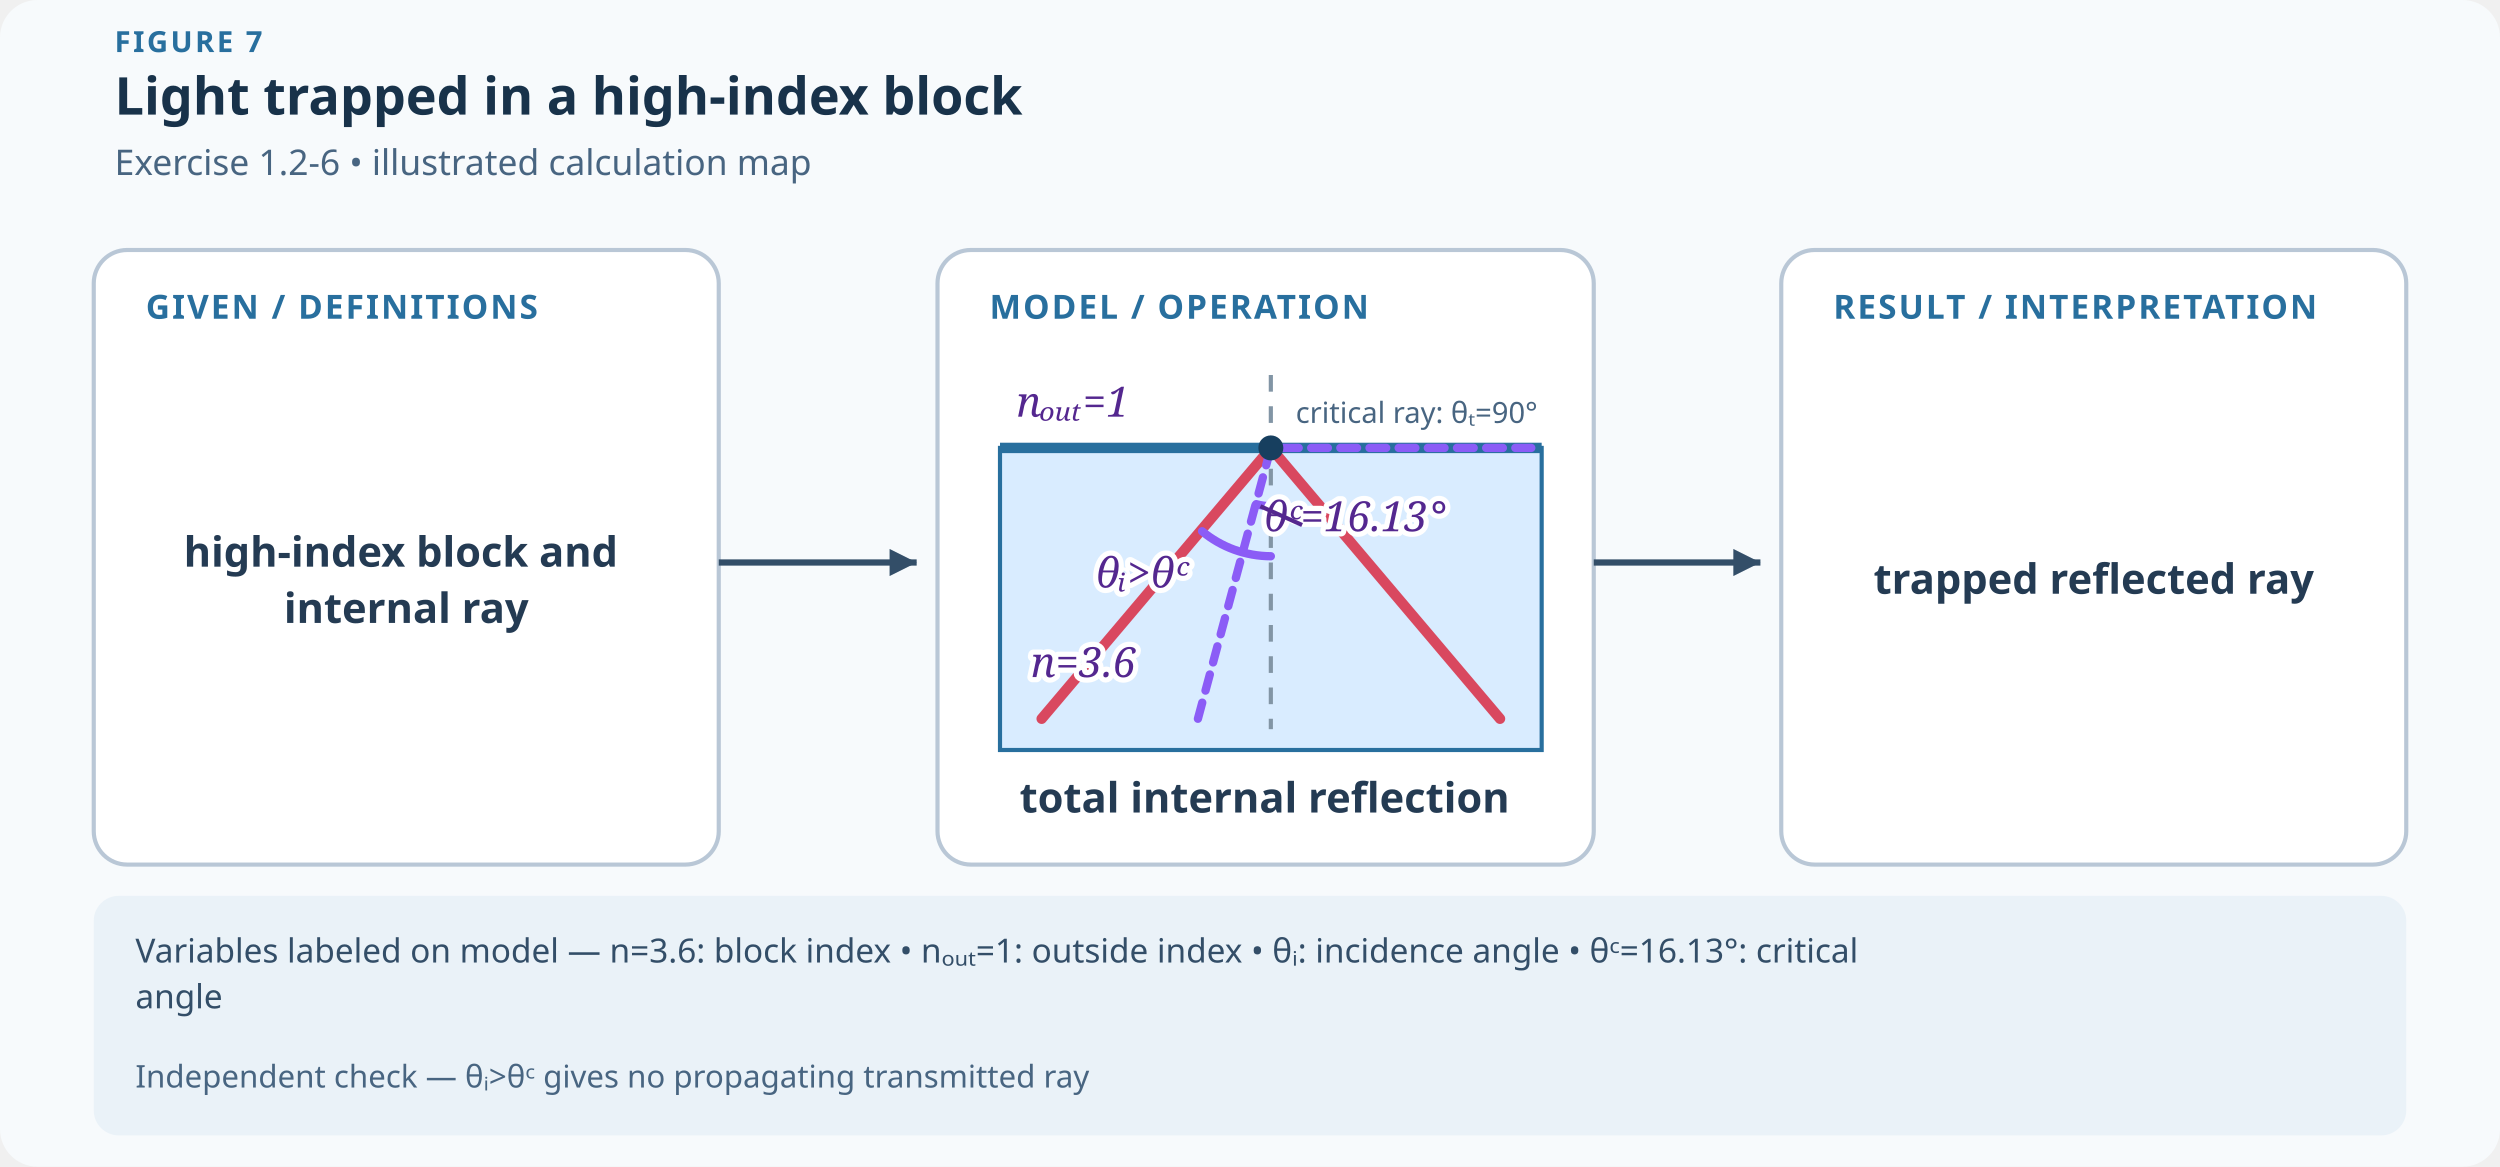
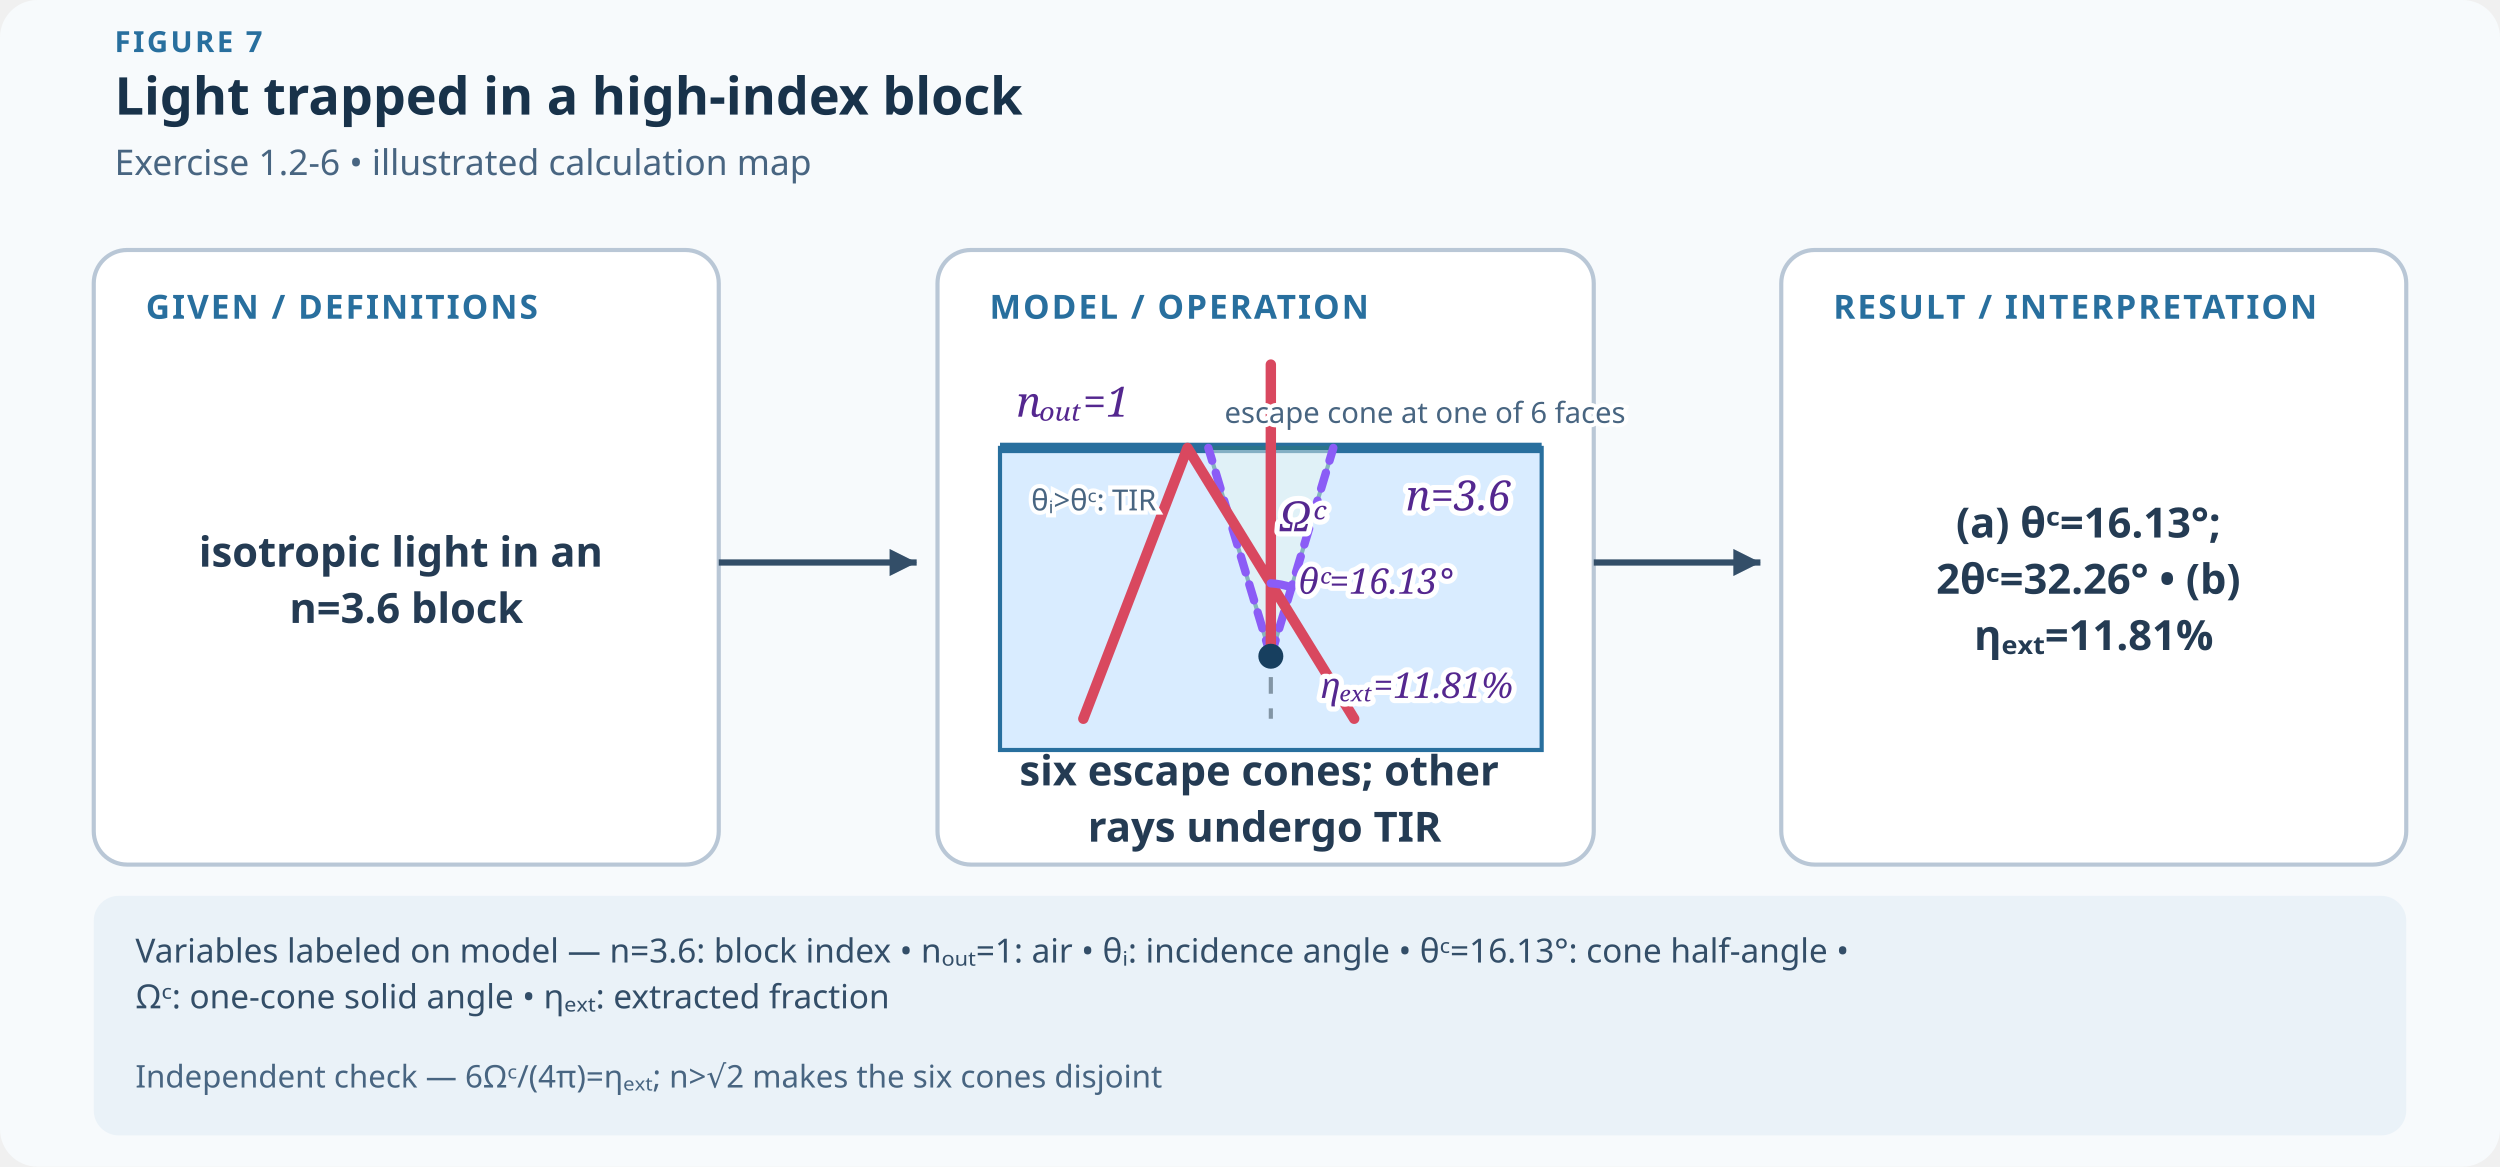
<svg xmlns="http://www.w3.org/2000/svg" width="1200" height="560" viewBox="0 0 1200 560" role="img" aria-labelledby="title desc" data-category="tir" data-figure="7">
  <defs>
    <style>
      .bg{fill:#f7fafc}.card{fill:#fff;stroke:#b9c7d6;stroke-width:2}.band{fill:#eaf2f8}.figureid{font:700 14px sans-serif;fill:#286f9e;letter-spacing:1.2px}.head{font:700 25px sans-serif;fill:#18324a}.sub{font:17px sans-serif;fill:#486581}.tag{font:700 16px sans-serif;fill:#286f9e;letter-spacing:1px}.label{font:700 20px sans-serif;fill:#243b53;text-anchor:middle}.legend{font:16px sans-serif;fill:#334e68}.check{font:15px sans-serif;fill:#486581}.accent{fill:none;stroke:#d9485f;stroke-width:5;stroke-linecap:round;stroke-linejoin:round}.accent2{fill:none;stroke:#8b5cf6;stroke-width:4;stroke-linecap:round;stroke-linejoin:round}.optic{fill:none;stroke:#286f9e;stroke-width:5}.thin{fill:none;stroke:#61788a;stroke-width:3}.axis{fill:none;stroke:#8295a5;stroke-width:2}.point{fill:#173f5f}.iconbox{fill:#edf7ff;stroke:#286f9e;stroke-width:3}.opticfill{fill:#286f9e}.layer1{fill:#d9ecff;stroke:#286f9e;stroke-width:2}.layer2{fill:#e7f7ee;stroke:#2b7a78;stroke-width:2}.icontext{font:italic 22px serif;fill:#6d28d9}.var{font:italic 20px serif;fill:#54278f;text-anchor:middle;paint-order:stroke;stroke:#fff;stroke-width:5px;stroke-linejoin:round}.smallvar{font-size:17px}.annotation{font:14px sans-serif;fill:#486581;text-anchor:middle;paint-order:stroke;stroke:#fff;stroke-width:4px}.callout{fill:none;stroke:#54278f;stroke-width:2}.tick{fill:none;stroke:#54278f;stroke-width:2}.flow{stroke:#334e68;stroke-width:3;marker-end:url(#arrow)}
    </style>
    <marker id="arrow" markerUnits="userSpaceOnUse" markerWidth="13" markerHeight="13" refX="13" refY="6.5" orient="auto">
      <path d="M0,0 L13,6.5 L0,13 Z" fill="#334e68" />
    </marker>
  </defs>
  <rect class="bg" width="1200" height="560" rx="18" />
  <text class="figureid" x="55" y="25">FIGURE 7</text>
  <text class="head" x="55" y="55">Light trapped in a high-index block</text>
  <text class="sub" x="55" y="84">Exercise 1.2-6 • illustrated calculation map</text>
  <rect class="card" x="45" y="120" width="300" height="295" rx="16" />
  <rect class="card" x="450" y="120" width="315" height="295" rx="16" />
  <rect class="card" x="855" y="120" width="300" height="295" rx="16" />
  <text class="tag" x="70" y="153">GIVEN / DEFINITIONS</text>
  <text class="tag" x="475" y="153">MODEL / OPERATION</text>
  <text class="tag" x="880" y="153">RESULT / INTERPRETATION</text>
  <text class="label" x="195">
-     <tspan x="195" y="272">high-index block and</tspan>
-     <tspan x="195" y="299">internal ray</tspan>
+     <tspan x="195" y="272">isotropic light in an</tspan>
+     <tspan x="195" y="299">n=3.6 block</tspan>
  </text>
  <text class="label" x="607">
-     <tspan x="607" y="390">total internal reflection</tspan>
+     <tspan x="607" y="377">six escape cones; other</tspan>
+     <tspan x="607" y="404">rays undergo TIR</tspan>
  </text>
  <text class="label" x="1005">
-     <tspan x="1005" y="285">trapped reflected ray</tspan>
+     <tspan x="1005" y="258">(a) θᶜ=16.13°;</tspan>
+     <tspan x="1005" y="285">2θᶜ=32.26° • (b)</tspan>
+     <tspan x="1005" y="312">ηₑₓₜ=11.81%</tspan>
  </text>
  <line class="flow" x1="345" y1="270" x2="440" y2="270" />
  <line class="flow" x1="765" y1="270" x2="845" y2="270" />
  <rect class="layer1" x="480" y="215" width="260" height="145" />
  <line class="optic" x1="480" y1="215" x2="740" y2="215" />
-   <line class="axis" x1="610" y1="180" x2="610" y2="350" stroke-dasharray="8 7" />
-   <path class="accent" d="M500 345 L610 215 L720 345" />
-   <path class="accent2" stroke-dasharray="8 6" d="M575 345 L610 215 H735" />
-   <path class="accent2" d="M610 243 A28 28 0 0 1 603 242 M610 267 A52 52 0 0 1 577 255" />
-   <circle class="point" cx="610" cy="215" r="6" />
+   <path class="layer2" opacity="0.48" d="M610 315 L580 215 L640 215 Z" />
+   <line class="axis" x1="610" y1="175" x2="610" y2="345" stroke-dasharray="8 7" />
+   <path class="accent2" stroke-dasharray="8 6" d="M610 315 L580 215 M610 315 L640 215" />
+   <path class="accent" d="M610 315 L610 175 M520 345 L570 215 L650 345" />
+   <path class="accent2" d="M610 280 A35 35 0 0 1 620 282" />
+   <circle class="point" cx="610" cy="315" r="6" />
  <g id="variable-labels">
-     <text class="var" x="520" y="325">n=3.6</text>
+     <text class="var" x="700" y="245">n=3.6</text>
    <text class="var" x="515" y="200">nₒᵤₜ=1</text>
-     <text class="var" x="548" y="282">θᵢ&gt;θᶜ</text>
-     <text class="var" x="650" y="255">θᶜ=16.13°</text>
-     <line class="callout" x1="625" y1="252" x2="605" y2="243" />
-     <text class="annotation" x="680" y="203">critical ray: θₜ=90°</text>
+     <text class="var smallvar" x="660" y="285">θᶜ=16.13°</text>
+     <text class="var" x="625" y="255">Ωᶜ</text>
+     <text class="var smallvar" x="680" y="335">ηₑₓₜ=11.81%</text>
+     <text class="annotation" x="684" y="203">escape cone at one of 6 faces</text>
+     <text class="annotation" x="525" y="245">θᵢ&gt;θᶜ: TIR</text>
  </g>
  <rect class="band" x="45" y="430" width="1110" height="115" rx="12" />
  <text class="legend" x="65">
-     <tspan x="65" y="462">Variables labeled on model — n=3.6: block index • nₒᵤₜ=1: outside index • θᵢ: incidence angle • θᶜ=16.13°: critical</tspan>
-     <tspan x="65" y="484">angle</tspan>
+     <tspan x="65" y="462">Variables labeled on model — n=3.6: block index • nₒᵤₜ=1: air • θᵢ: incidence angle • θᶜ=16.13°: cone half-angle •</tspan>
+     <tspan x="65" y="484">Ωᶜ: one-cone solid angle • ηₑₓₜ: extracted fraction</tspan>
  </text>
  <text class="check" x="65">
-     <tspan x="65" y="522">Independent check — θᵢ&gt;θᶜ gives no propagating transmitted ray</tspan>
+     <tspan x="65" y="522">Independent check — 6Ωᶜ/(4π)=ηₑₓₜ; n&gt;√2 makes the six cones disjoint</tspan>
  </text>
</svg>
